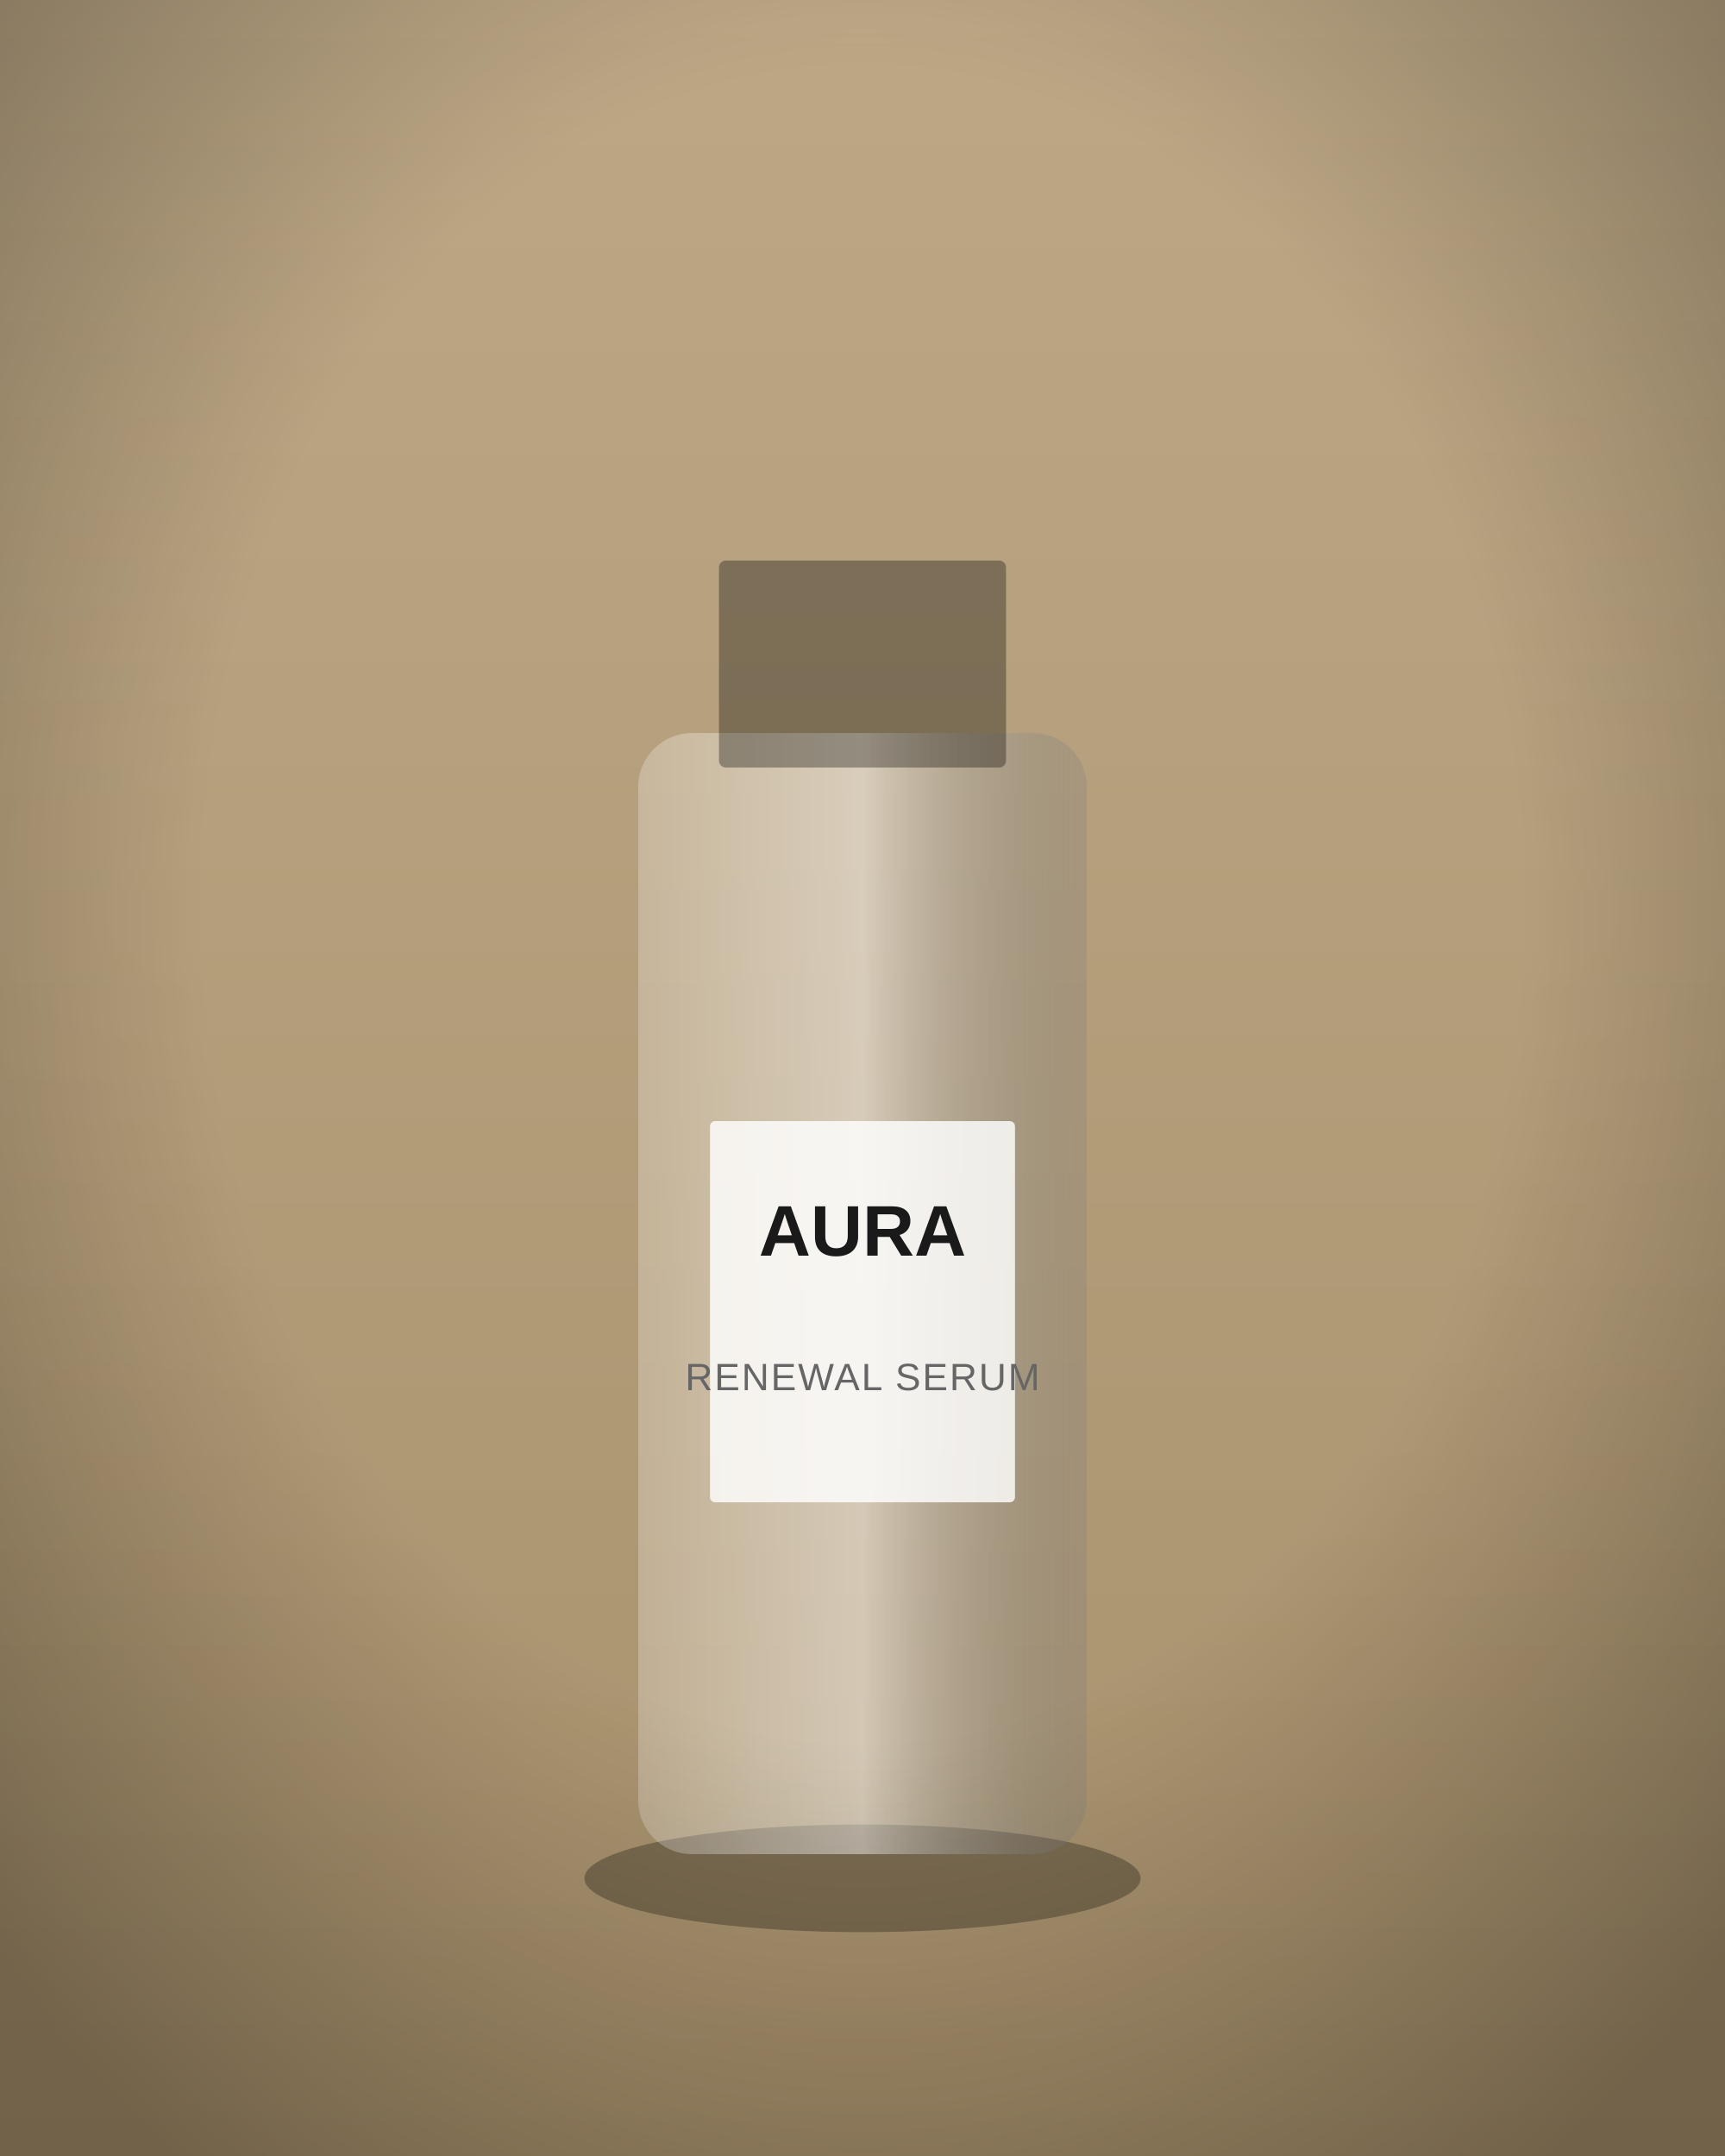
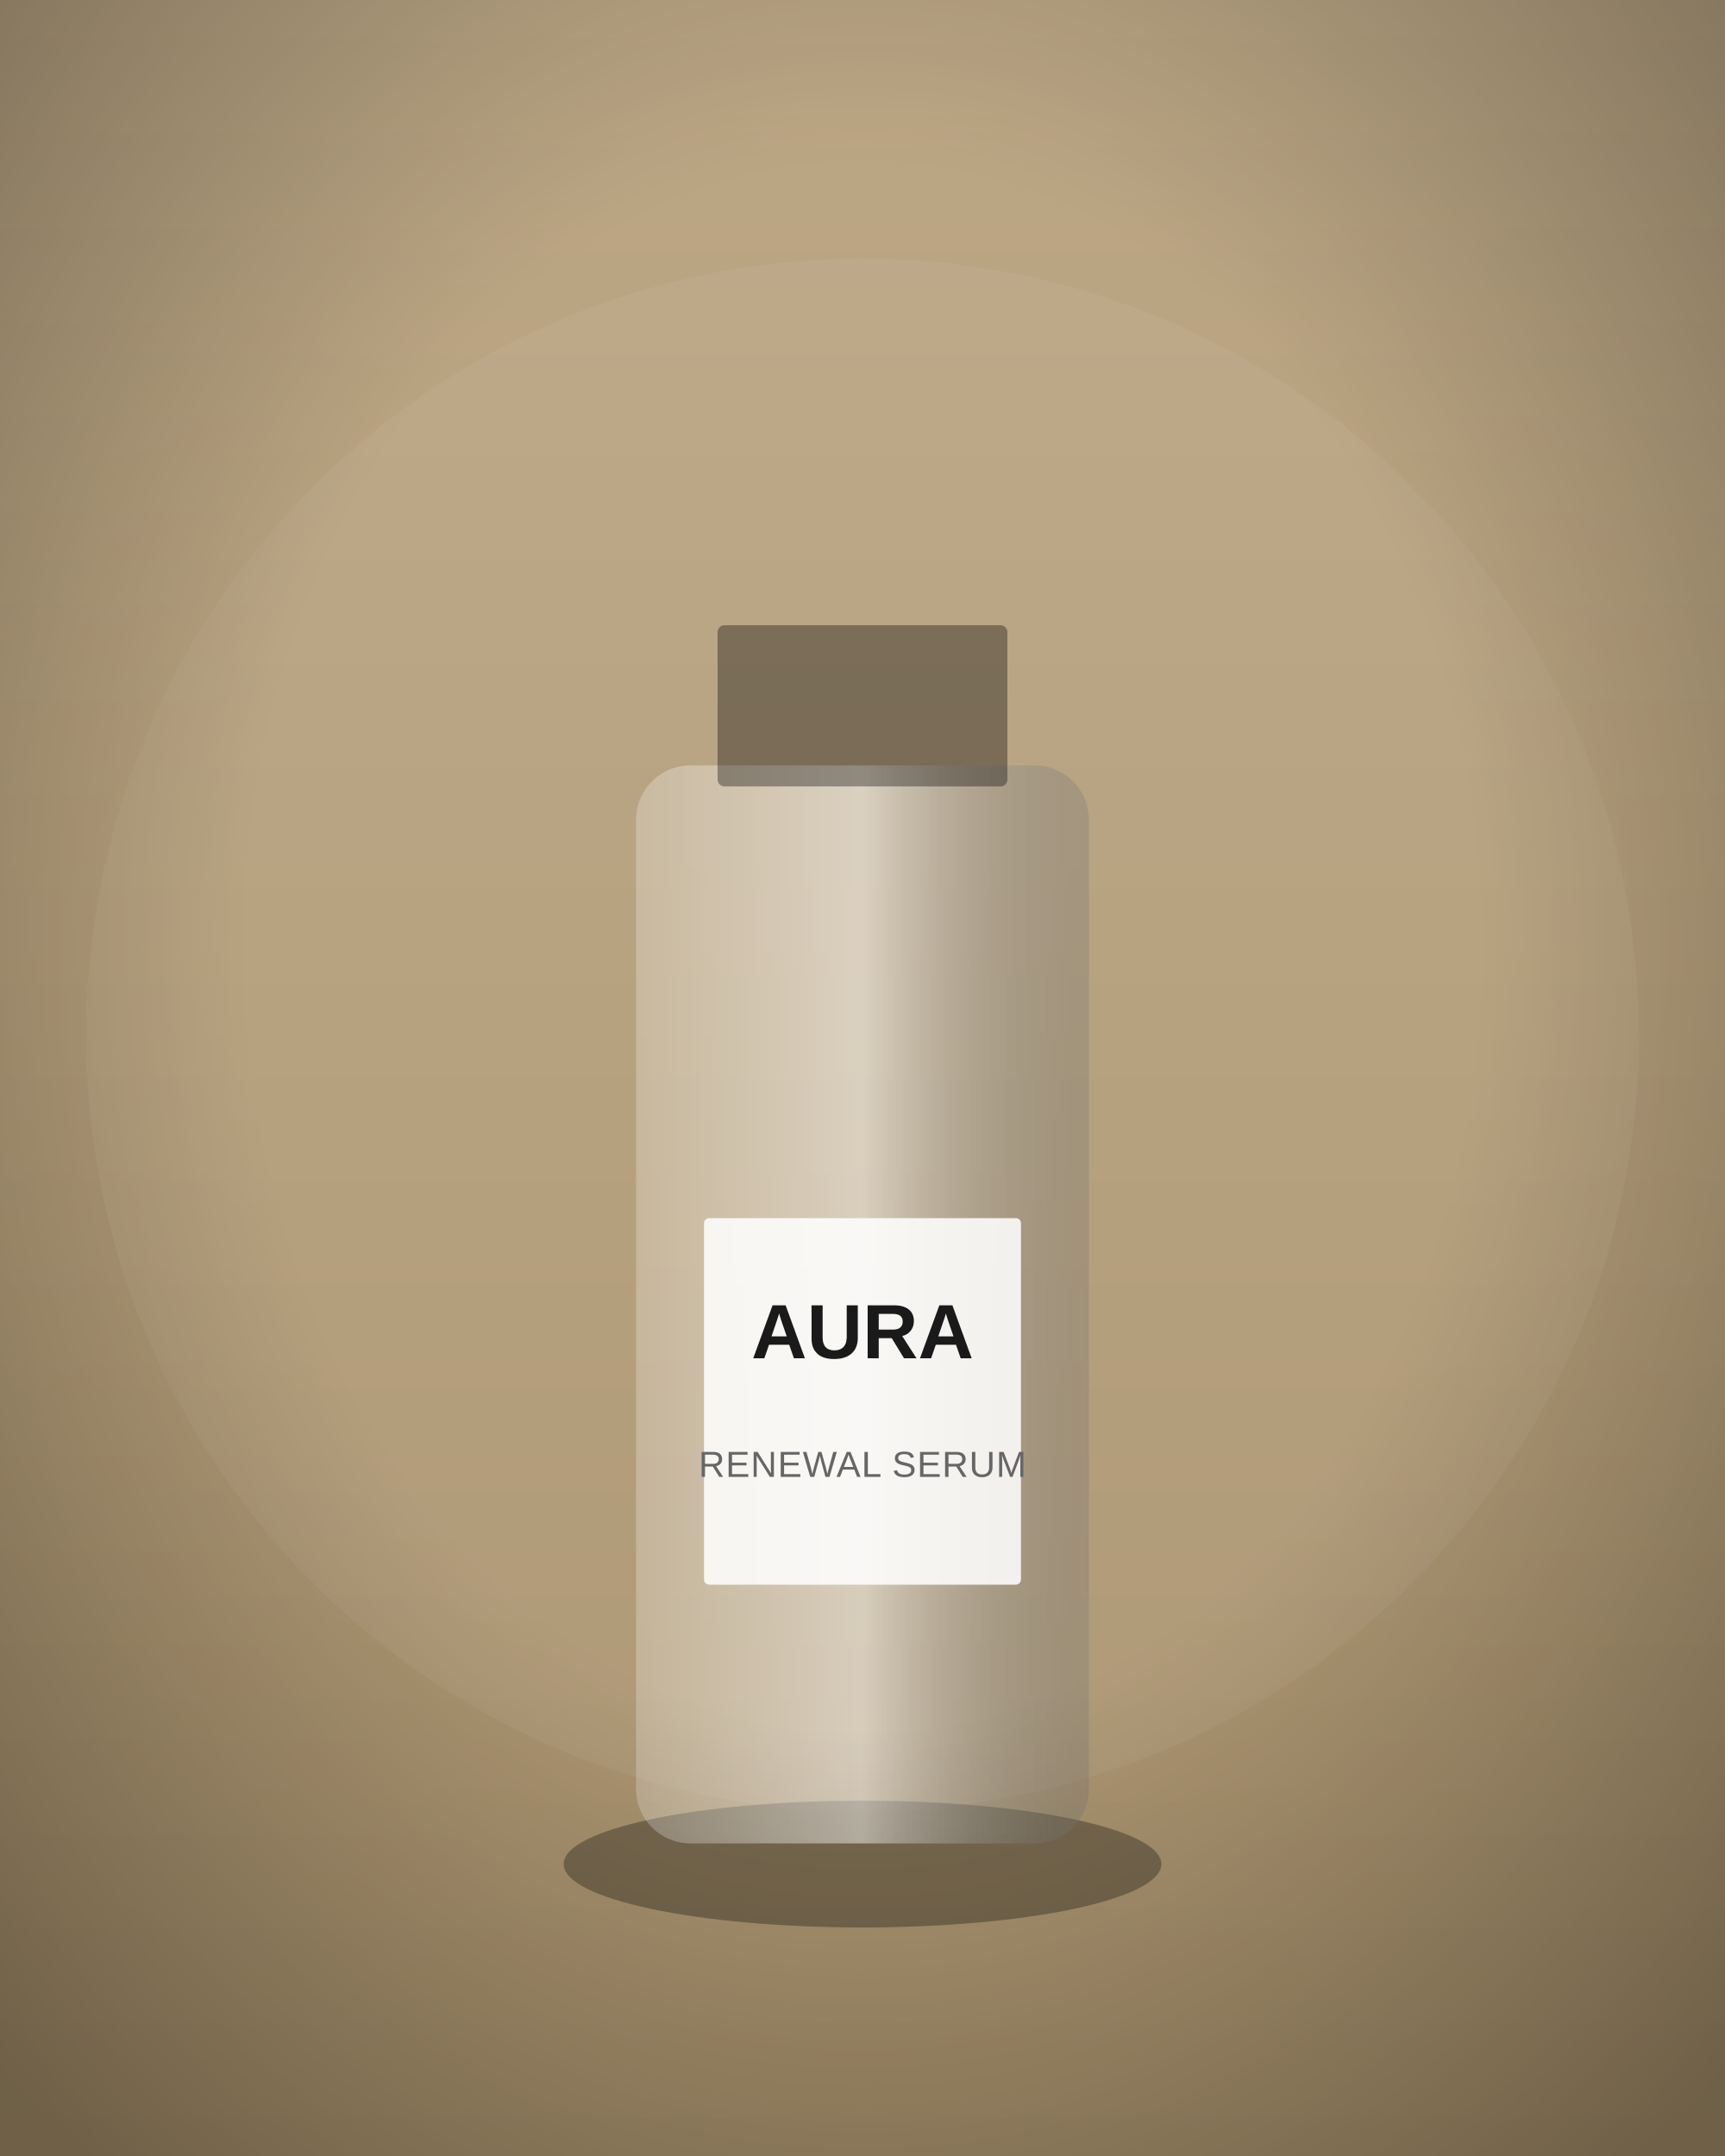
<svg xmlns="http://www.w3.org/2000/svg" viewBox="0 0 1000 1250" width="1000" height="1250">
  <defs>
    <linearGradient id="bg" x1="0" y1="0" x2="0" y2="1">
      <stop offset="0" stop-color="#bda886" />
      <stop offset="1" stop-color="#a8916c" />
    </linearGradient>
+     <radialGradient id="vig" cx="0.5" cy="0.44" r="0.72">
+       <stop offset="0.5" stop-color="rgba(0,0,0,0)" />
+       <stop offset="1" stop-color="rgba(0,0,0,0.34)" />
+     </radialGradient>
    <linearGradient id="glass" x1="0" y1="0" x2="1" y2="0">
      <stop offset="0" stop-color="rgba(255,255,255,0.10)" />
-       <stop offset="0.5" stop-color="rgba(255,255,255,0.38)" />
-       <stop offset="1" stop-color="rgba(0,0,0,0.14)" />
+       <stop offset="0.5" stop-color="rgba(255,255,255,0.40)" />
+       <stop offset="1" stop-color="rgba(0,0,0,0.16)" />
    </linearGradient>
-     <radialGradient id="vig" cx="0.5" cy="0.42" r="0.7">
-       <stop offset="0.55" stop-color="rgba(0,0,0,0)" />
-       <stop offset="1" stop-color="rgba(0,0,0,0.32)" />
-     </radialGradient>
  </defs>
  <rect width="1000" height="1250" fill="url(#bg)" />
-   <ellipse cx="500" cy="1089" rx="161.2" ry="31.2" fill="rgba(0,0,0,0.28)" />
-   <rect x="370" y="425" width="260" height="650" rx="31.2" fill="rgba(255,255,255,0.16)" />
-   <rect x="370" y="425" width="260" height="650" rx="31.2" fill="url(#glass)" />
-   <rect x="416.8" y="325" width="166.4" height="120" rx="4" fill="rgba(0,0,0,0.32)" />
-   <rect x="411.6" y="650" width="176.8" height="221" rx="3" fill="rgba(255,255,255,0.82)" />
-   <text x="500" y="728" font-family="Archivo, Arial, sans-serif" font-size="41.6" font-weight="700" fill="#1a1a1a" text-anchor="middle">AURA</text>
-   <text x="500" y="806" font-family="Archivo, Arial, sans-serif" font-size="22.1" fill="#666" text-anchor="middle" letter-spacing="1">RENEWAL SERUM</text>
+   <circle cx="500" cy="600" r="450" fill="rgba(255,255,255,0.05)" />
+   <ellipse cx="500" cy="1080.75" rx="173.25" ry="36.75" fill="rgba(0,0,0,0.3)" />
+   <rect x="368.75" y="443.75" width="262.5" height="625" rx="31.5" fill="rgba(255,255,255,0.16)" />
+   <rect x="368.75" y="443.75" width="262.5" height="625" rx="31.5" fill="url(#glass)" />
+   <rect x="416" y="362.5" width="168" height="93.437" rx="4" fill="rgba(0,0,0,0.34)" />
+   <rect x="408.125" y="706.25" width="183.75" height="212.5" rx="3" fill="rgba(255,255,255,0.86)" />
+   <text x="500" y="787.5" font-family="Archivo, Arial, sans-serif" font-size="44.625" font-weight="700" fill="#1a1a1a" text-anchor="middle">AURA</text>
+   <text x="500" y="856.25" font-family="Archivo, Arial, sans-serif" font-size="21" fill="#666" text-anchor="middle" letter-spacing="0.5">RENEWAL SERUM</text>
  <rect width="1000" height="1250" fill="url(#vig)" />
</svg>
